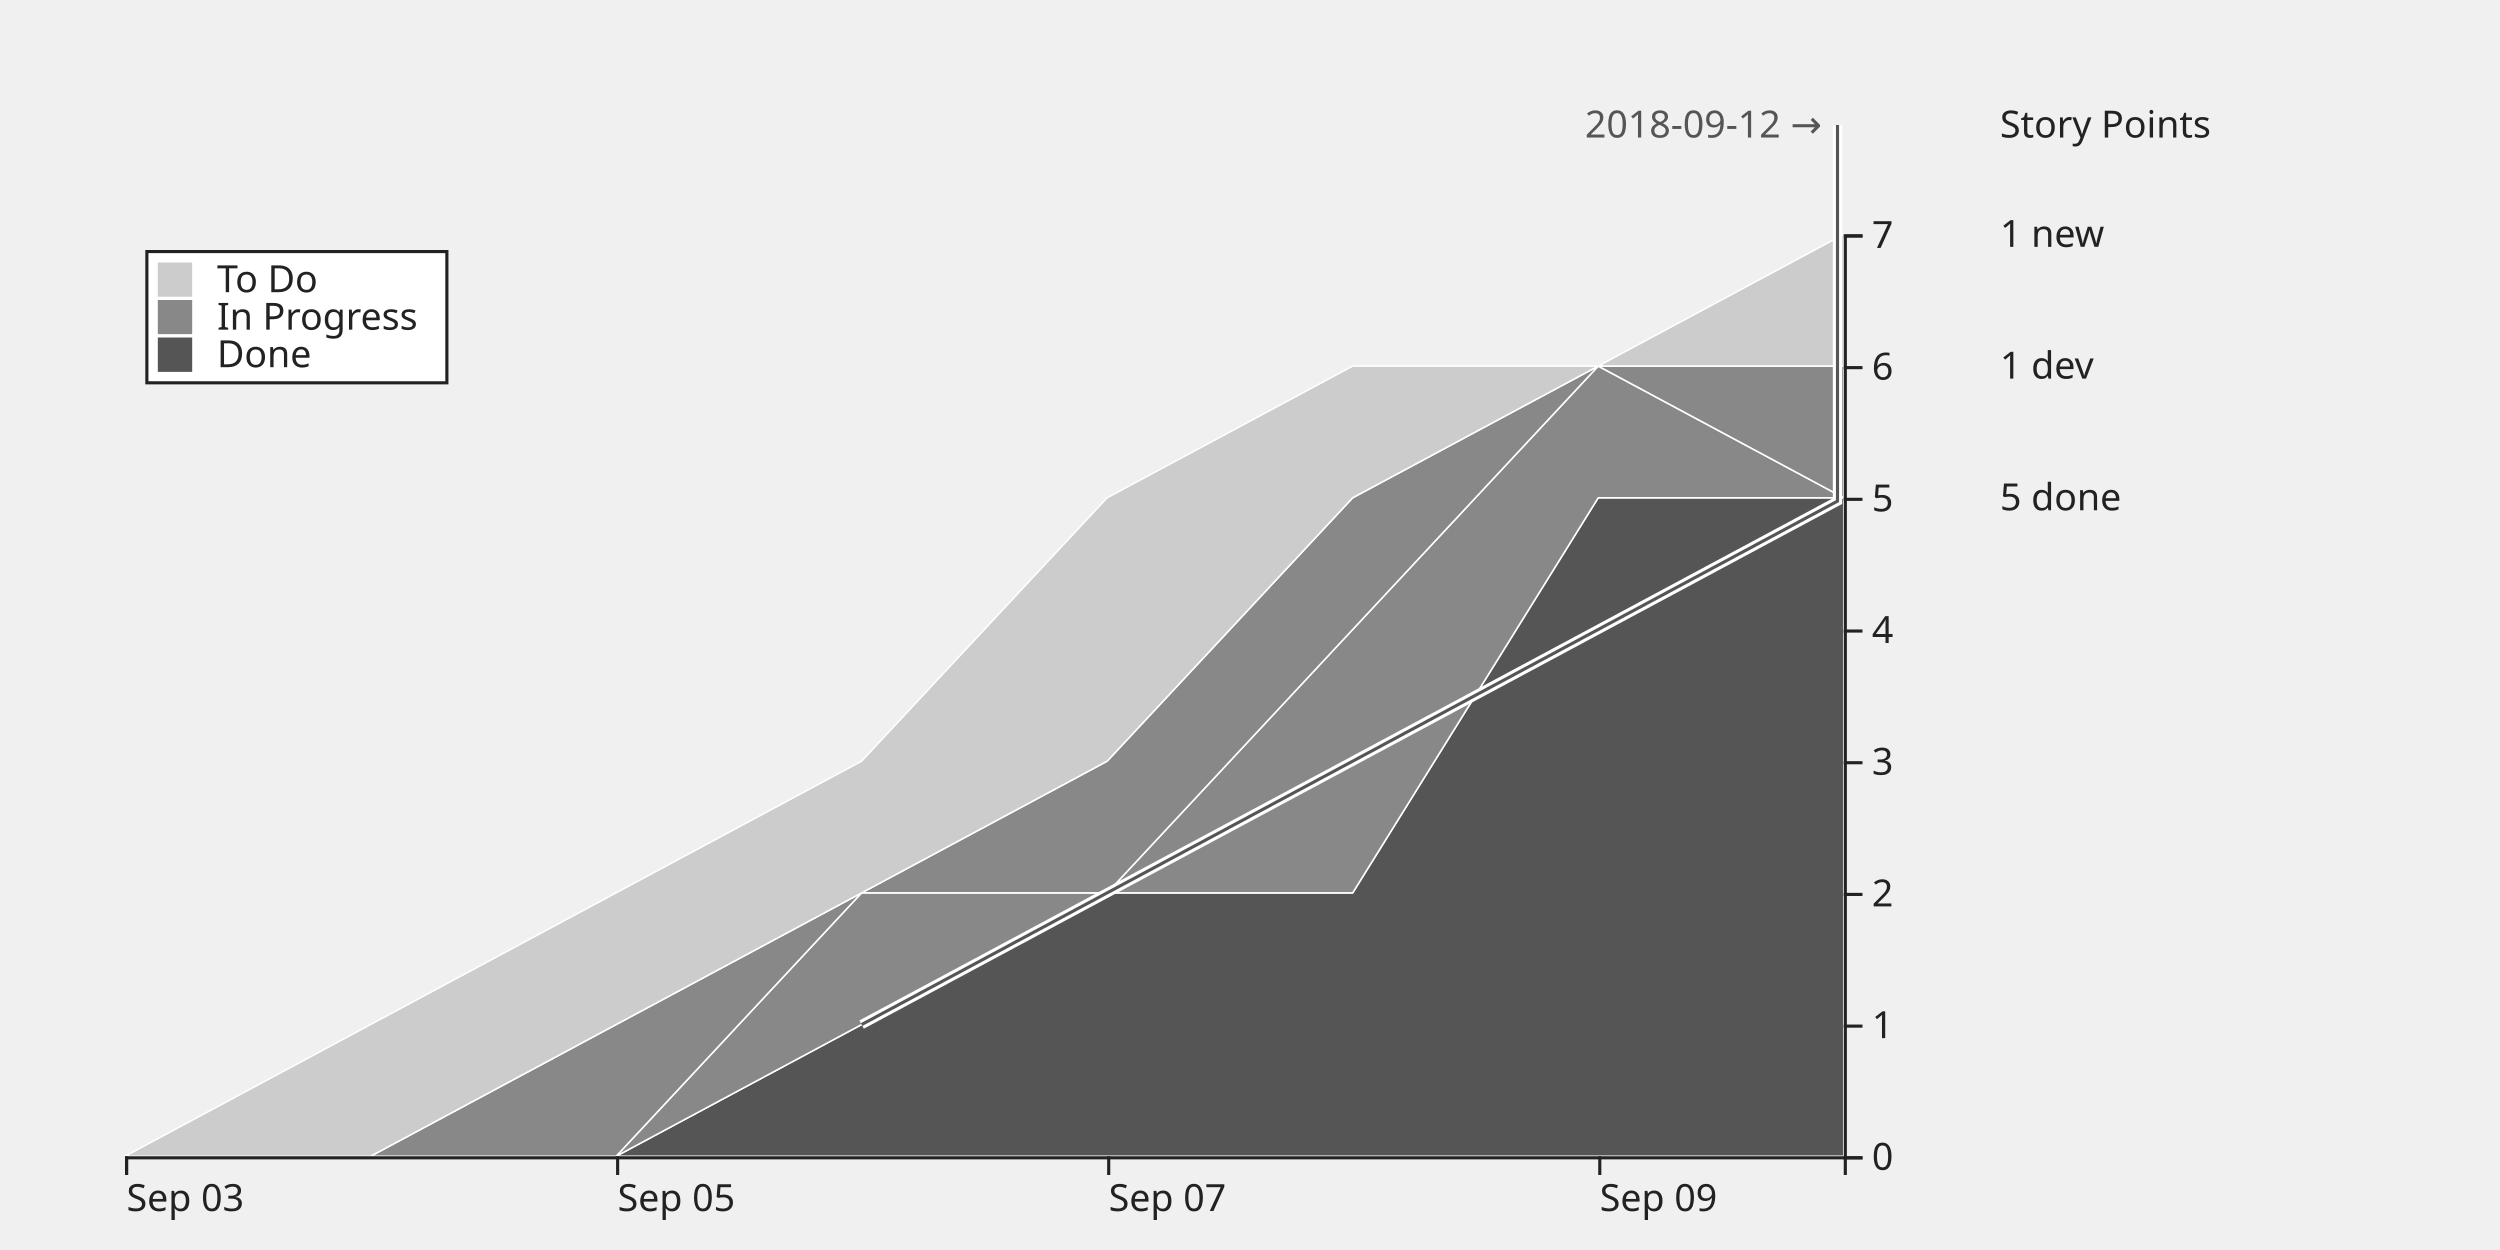
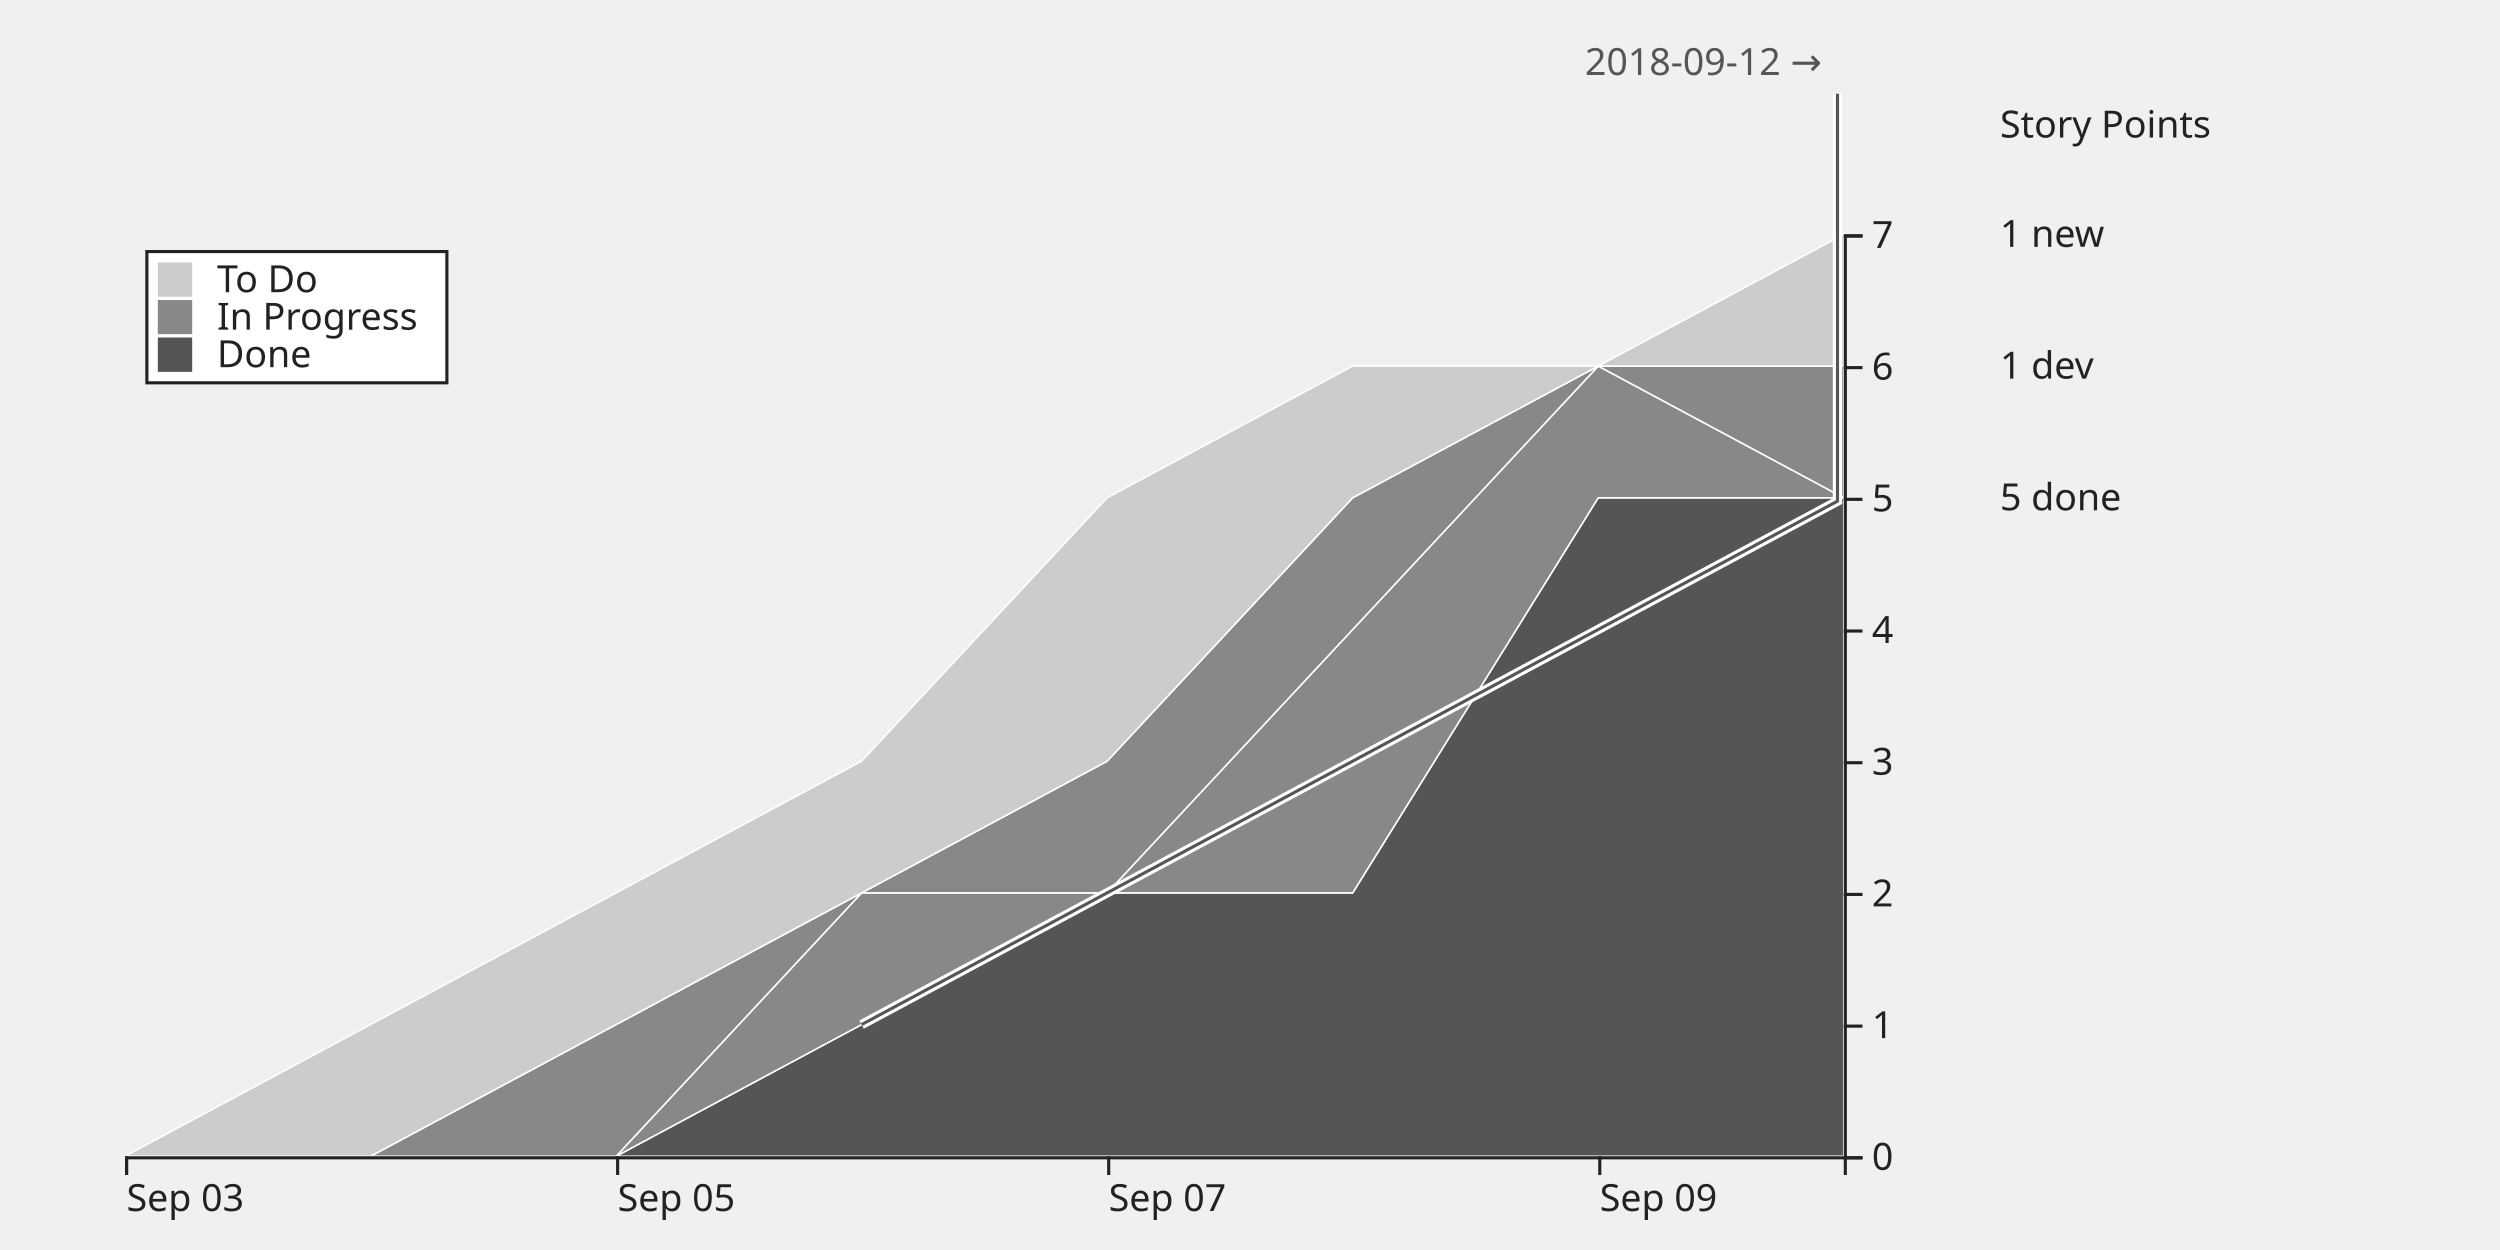
<svg xmlns="http://www.w3.org/2000/svg" width="800" height="400">
+   <defs>
+     <pattern id="pattern-checkers" x="0" y="0" width="4" height="4" patternunits="userSpaceOnUse">
+       <rect x="0" y="0" width="2" height="2" style="fill: #555;" />
+       <rect x="2" y="0" width="2" height="2" style="fill: #ccc;" />
+       <rect x="0" y="2" width="2" height="2" style="fill: #ccc;" />
+       <rect x="2" y="2" width="2" height="2" style="fill: #555;" />
+     </pattern>
+   </defs>
  <g transform="translate(40,75)">
    <g class="layer">
      <path class="area" style="fill: #555; stroke: #fff; stroke-width: .5;" d="M0,295L78.571,295L157.143,295L235.714,252.857L314.286,210.714L392.857,210.714L471.429,84.286L550,84.286L550,295L471.429,295L392.857,295L314.286,295L235.714,295L157.143,295L78.571,295L0,295Z" />
      <text x="600" y="84.286" dy="4px" font-size="12px" font-family="sans-serif" style="text-anchor: start; fill: #222;">5 done</text>
    </g>
    <g class="layer">
      <path class="area" style="fill: #888; stroke: #fff; stroke-width: .5;" d="M0,295L78.571,295L157.143,295L235.714,210.714L314.286,210.714L392.857,126.429L471.429,42.143L550,84.286L550,84.286L471.429,84.286L392.857,210.714L314.286,210.714L235.714,252.857L157.143,295L78.571,295L0,295Z" />
    </g>
    <g class="layer">
      <path class="area" style="fill: #888; stroke: #fff; stroke-width: .5;" d="M0,295L78.571,295L157.143,252.857L235.714,210.714L314.286,168.571L392.857,84.286L471.429,42.143L550,42.143L550,84.286L471.429,42.143L392.857,126.429L314.286,210.714L235.714,210.714L157.143,295L78.571,295L0,295Z" />
      <text x="600" y="42.143" dy="4px" font-size="12px" font-family="sans-serif" style="text-anchor: start; fill: #222;">1 dev</text>
    </g>
    <g class="layer">
      <path class="area" style="fill: #ccc; stroke: #fff; stroke-width: .5;" d="M0,295L78.571,252.857L157.143,210.714L235.714,168.571L314.286,84.286L392.857,42.143L471.429,42.143L550,0L550,42.143L471.429,42.143L392.857,84.286L314.286,168.571L235.714,210.714L157.143,252.857L78.571,295L0,295Z" />
      <text x="600" y="0" dy="4px" font-size="12px" font-family="sans-serif" style="text-anchor: start; fill: #222;">1 new</text>
    </g>
-     <path d="M235.714,252.857L548,85.358L548,-35" fill="none" style="stroke-width: 3; stroke: #fff;" />
-     <path d="M235.714,252.857L548,85.358L548,-35" fill="none" style="stroke-width: 1; stroke: #555;" />
-     <text x="543" y="-35" dy="4px" font-size="12" font-family="sans-serif" style="text-anchor: end; fill: #555;">2018-09-12 →</text>
+     <path d="M235.714,252.857L548,85.358L548,-45" fill="none" style="stroke-width: 3; stroke: #fff;" />
+     <path d="M235.714,252.857L548,85.358L548,-45" fill="none" style="stroke-width: 1; stroke: #555;" />
+     <text x="543" y="-55" dy="4px" font-size="12" font-family="sans-serif" style="text-anchor: end; fill: #555;">2018-09-12 →</text>
    <g transform="translate(0,295)" fill="none" font-size="10" font-family="sans-serif" text-anchor="middle">
      <path class="domain" stroke="currentColor" d="M0.5,6V0.5H550.5V6" style="stroke: #222;" />
      <g class="tick" opacity="1" transform="translate(0.5,0)">
        <line stroke="currentColor" y2="6" style="stroke: #222;" />
        <text fill="currentColor" y="9" dy="0.71em" style="fill: #222; text-anchor: start;" font-size="12px" font-family="sans-serif">Sep 03</text>
      </g>
      <g class="tick" opacity="1" transform="translate(157.6429,0)">
        <line stroke="currentColor" y2="6" style="stroke: #222;" />
        <text fill="currentColor" y="9" dy="0.71em" style="fill: #222; text-anchor: start;" font-size="12px" font-family="sans-serif">Sep 05</text>
      </g>
      <g class="tick" opacity="1" transform="translate(314.7857,0)">
        <line stroke="currentColor" y2="6" style="stroke: #222;" />
        <text fill="currentColor" y="9" dy="0.71em" style="fill: #222; text-anchor: start;" font-size="12px" font-family="sans-serif">Sep 07</text>
      </g>
      <g class="tick" opacity="1" transform="translate(471.9286,0)">
        <line stroke="currentColor" y2="6" style="stroke: #222;" />
        <text fill="currentColor" y="9" dy="0.71em" style="fill: #222; text-anchor: start;" font-size="12px" font-family="sans-serif">Sep 09</text>
      </g>
    </g>
    <g transform="translate(550 ,0)" fill="none" font-size="10" font-family="sans-serif" text-anchor="start">
      <path class="domain" stroke="currentColor" d="M6,295.5H0.5V0.5H6" style="stroke: #222;" />
      <g class="tick" opacity="1" transform="translate(0,295.5)">
        <line stroke="currentColor" x2="6" style="stroke: #222;" />
        <text fill="currentColor" x="9" dy="0.32em" style="fill: #222;" text-anchor="start" font-size="12px" font-family="sans-serif">0</text>
      </g>
      <g class="tick" opacity="1" transform="translate(0,253.3571)">
        <line stroke="currentColor" x2="6" style="stroke: #222;" />
        <text fill="currentColor" x="9" dy="0.32em" style="fill: #222;" text-anchor="start" font-size="12px" font-family="sans-serif">1</text>
      </g>
      <g class="tick" opacity="1" transform="translate(0,211.2143)">
        <line stroke="currentColor" x2="6" style="stroke: #222;" />
        <text fill="currentColor" x="9" dy="0.32em" style="fill: #222;" text-anchor="start" font-size="12px" font-family="sans-serif">2</text>
      </g>
      <g class="tick" opacity="1" transform="translate(0,169.0714)">
        <line stroke="currentColor" x2="6" style="stroke: #222;" />
        <text fill="currentColor" x="9" dy="0.32em" style="fill: #222;" text-anchor="start" font-size="12px" font-family="sans-serif">3</text>
      </g>
      <g class="tick" opacity="1" transform="translate(0,126.9286)">
        <line stroke="currentColor" x2="6" style="stroke: #222;" />
        <text fill="currentColor" x="9" dy="0.32em" style="fill: #222;" text-anchor="start" font-size="12px" font-family="sans-serif">4</text>
      </g>
      <g class="tick" opacity="1" transform="translate(0,84.78571)">
        <line stroke="currentColor" x2="6" style="stroke: #222;" />
        <text fill="currentColor" x="9" dy="0.32em" style="fill: #222;" text-anchor="start" font-size="12px" font-family="sans-serif">5</text>
      </g>
      <g class="tick" opacity="1" transform="translate(0,42.64286)">
        <line stroke="currentColor" x2="6" style="stroke: #222;" />
        <text fill="currentColor" x="9" dy="0.32em" style="fill: #222;" text-anchor="start" font-size="12px" font-family="sans-serif">6</text>
      </g>
      <g class="tick" opacity="1" transform="translate(0,0.5)">
        <line stroke="currentColor" x2="6" style="stroke: #222;" />
        <text fill="currentColor" x="9" dy="0.32em" style="fill: #222;" text-anchor="start" font-size="12px" font-family="sans-serif">7</text>
      </g>
    </g>
    <rect x="7" y="5.5" width="96" height="42" style="fill: #fff; stroke: #222;" />
    <rect x="10" y="8.5" width="12" height="12" style="fill: #ccc; stroke: #fff;" />
    <text x="29.44" y="14.5" dy="4px" font-size="12px" font-family="sans-serif" style="text-anchor: start; fill: #222;">To Do</text>
    <rect x="10" y="20.5" width="12" height="12" style="fill: #888; stroke: #fff;" />
    <text x="29.44" y="26.5" dy="4px" font-size="12px" font-family="sans-serif" style="text-anchor: start; fill: #222;">In Progress</text>
    <rect x="10" y="32.5" width="12" height="12" style="fill: #555; stroke: #fff;" />
    <text x="29.44" y="38.5" dy="4px" font-size="12px" font-family="sans-serif" style="text-anchor: start; fill: #222;">Done</text>
    <text x="600" y="-35" dy="4px" font-size="12px" font-family="sans-serif" style="text-anchor: start; fill: #222;">Story Points</text>
    <rect fill="#fff" stroke="#222" class="focus-item" width="12" height="12" style="display: none;" />
    <text dy="4px" font-size="12px" font-family="sans-serif" style="text-anchor: start; fill: #222; display: none;" />
    <text dy="4px" font-size="12px" font-family="sans-serif" style="text-anchor: start; fill: #222; display: none;" />
    <text dy="4px" font-size="12px" font-family="sans-serif" style="text-anchor: start; fill: #222; display: none;" />
    <text dy="4px" font-size="12px" font-family="sans-serif" style="text-anchor: start; fill: #222; display: none;" />
    <text dy="4px" font-size="12px" font-family="sans-serif" style="text-anchor: start; fill: #222; display: none;" />
    <text dy="4px" font-size="12px" font-family="sans-serif" style="text-anchor: start; fill: #222; display: none;" />
    <text dy="4px" font-size="12px" font-family="sans-serif" style="text-anchor: start; fill: #222; display: none;" />
    <text dy="4px" font-size="12px" font-family="sans-serif" style="text-anchor: start; fill: #222; display: none;" />
    <text dy="4px" font-size="12px" font-family="sans-serif" style="text-anchor: start; fill: #222; display: none;" />
    <text dy="4px" font-size="12px" font-family="sans-serif" style="text-anchor: start; fill: #222; display: none;" />
    <text dy="4px" font-size="12px" font-family="sans-serif" style="text-anchor: start; fill: #222; display: none;" />
    <text dy="4px" font-size="12px" font-family="sans-serif" style="text-anchor: start; fill: #222; display: none;" />
    <text dy="4px" font-size="12px" font-family="sans-serif" style="text-anchor: start; fill: #222; display: none;" />
    <text dy="4px" font-size="12px" font-family="sans-serif" style="text-anchor: start; fill: #222; display: none;" />
    <text dy="4px" font-size="12px" font-family="sans-serif" style="text-anchor: start; fill: #222; display: none;" />
    <text dy="4px" font-size="12px" font-family="sans-serif" style="text-anchor: start; fill: #222; display: none;" />
    <text dy="4px" font-size="12px" font-family="sans-serif" style="text-anchor: start; fill: #222; display: none;" />
    <text dy="4px" font-size="12px" font-family="sans-serif" style="text-anchor: start; fill: #222; display: none;" />
    <text dy="4px" font-size="12px" font-family="sans-serif" style="text-anchor: start; fill: #222; display: none;" />
    <text dy="4px" font-size="12px" font-family="sans-serif" style="text-anchor: start; fill: #222; display: none;" />
    <text dy="4px" font-size="12px" font-family="sans-serif" style="text-anchor: start; fill: #222; display: none;" />
    <text dy="4px" font-size="12px" font-family="sans-serif" style="text-anchor: start; fill: #222; display: none;" />
    <text dy="4px" font-size="12px" font-family="sans-serif" style="text-anchor: start; fill: #222; display: none;" />
    <text dy="4px" font-size="12px" font-family="sans-serif" style="text-anchor: start; fill: #222; display: none;" />
    <text dy="4px" font-size="12px" font-family="sans-serif" style="text-anchor: start; fill: #222; display: none;" />
    <text dy="4px" font-size="12px" font-family="sans-serif" style="text-anchor: start; fill: #222; display: none;" />
    <text dy="4px" font-size="12px" font-family="sans-serif" style="text-anchor: start; fill: #222; display: none;" />
    <text dy="4px" font-size="12px" font-family="sans-serif" style="text-anchor: start; fill: #222; display: none;" />
    <text dy="4px" font-size="12px" font-family="sans-serif" style="text-anchor: start; fill: #222; display: none;" />
    <text dy="4px" font-size="12px" font-family="sans-serif" style="text-anchor: start; fill: #222; display: none;" />
    <text dy="4px" font-size="12px" font-family="sans-serif" style="text-anchor: start; fill: #222; display: none;" />
    <text dy="4px" font-size="12px" font-family="sans-serif" style="text-anchor: start; fill: #222; display: none;" />
    <text dy="4px" font-size="12px" font-family="sans-serif" style="text-anchor: start; fill: #222; display: none;" />
    <text dy="4px" font-size="12px" font-family="sans-serif" style="text-anchor: start; fill: #222; display: none;" />
    <text dy="4px" font-size="12px" font-family="sans-serif" style="text-anchor: start; fill: #222; display: none;" />
    <text dy="4px" font-size="12px" font-family="sans-serif" style="text-anchor: start; fill: #222; display: none;" />
    <text dy="4px" font-size="12px" font-family="sans-serif" style="text-anchor: start; fill: #222; display: none;" />
    <text dy="4px" font-size="12px" font-family="sans-serif" style="text-anchor: start; fill: #222; display: none;" />
    <text dy="4px" font-size="12px" font-family="sans-serif" style="text-anchor: start; fill: #222; display: none;" />
    <text dy="4px" font-size="12px" font-family="sans-serif" style="text-anchor: start; fill: #222; display: none;" />
    <line style="display: none; stroke-width: 3; stroke: #fff;" />
    <line style="display: none; stroke-width: 1; stroke: #222;" />
    <rect width="760" height="295" fill="transparent" />
  </g>
</svg>
